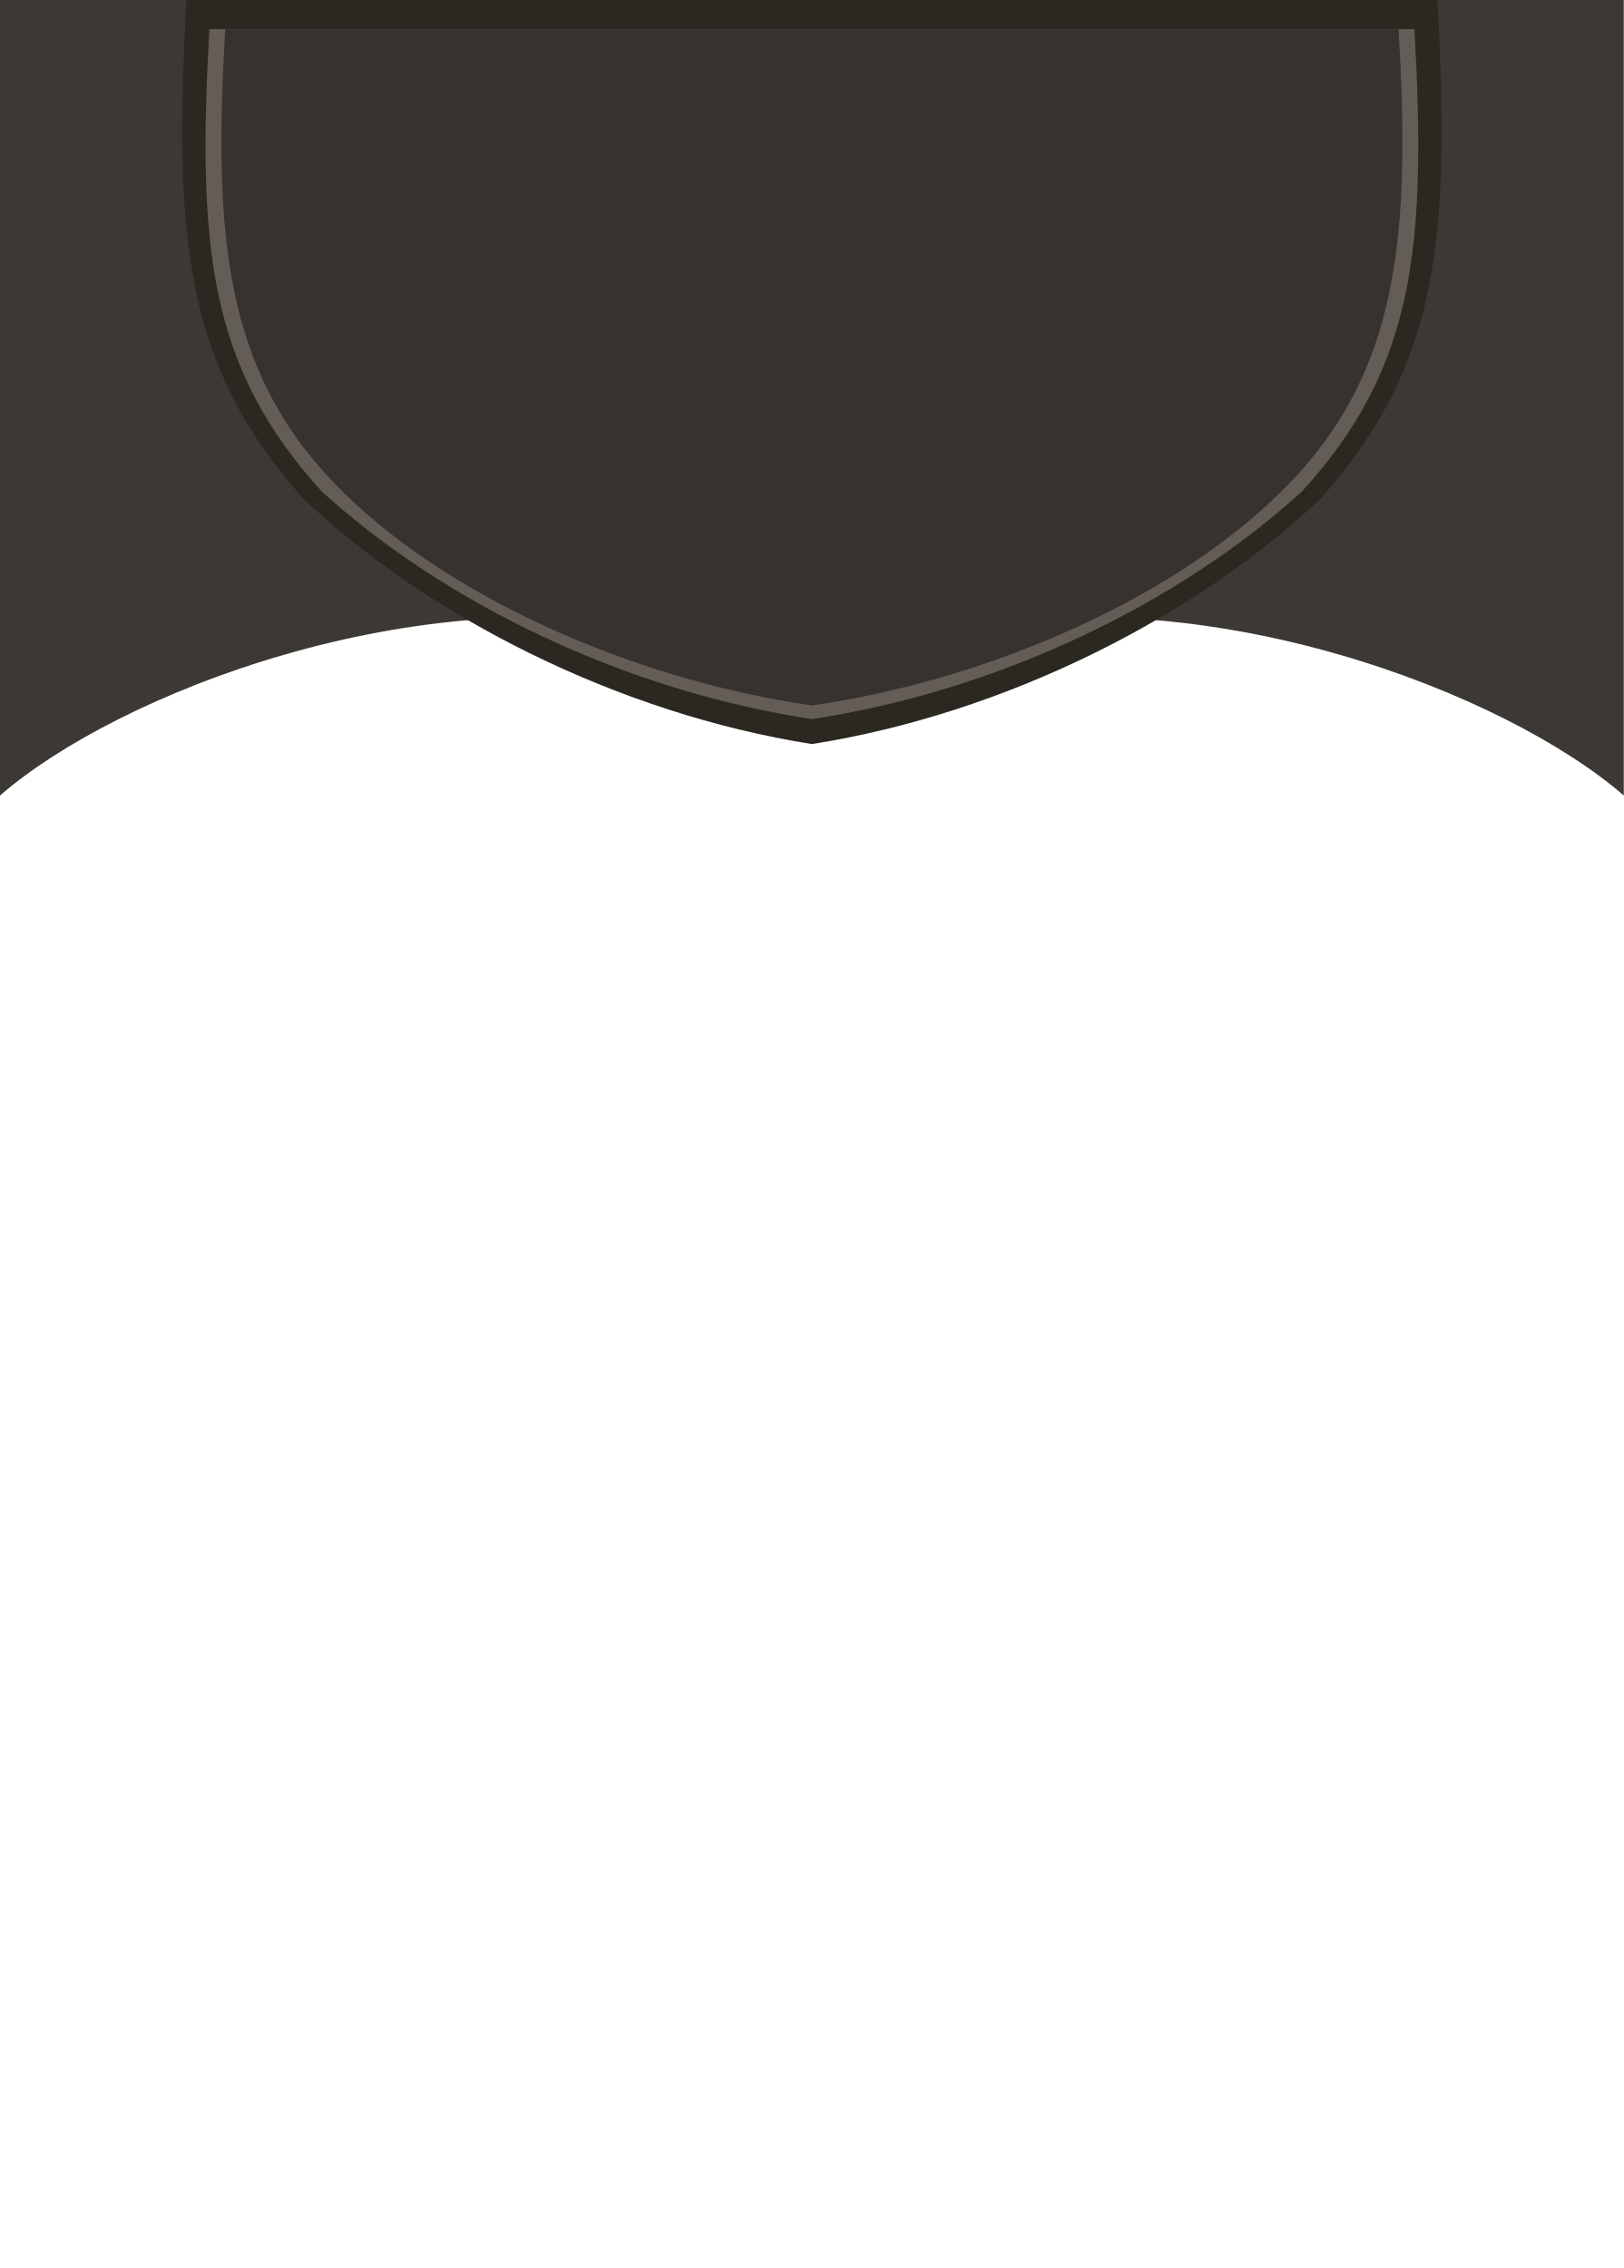
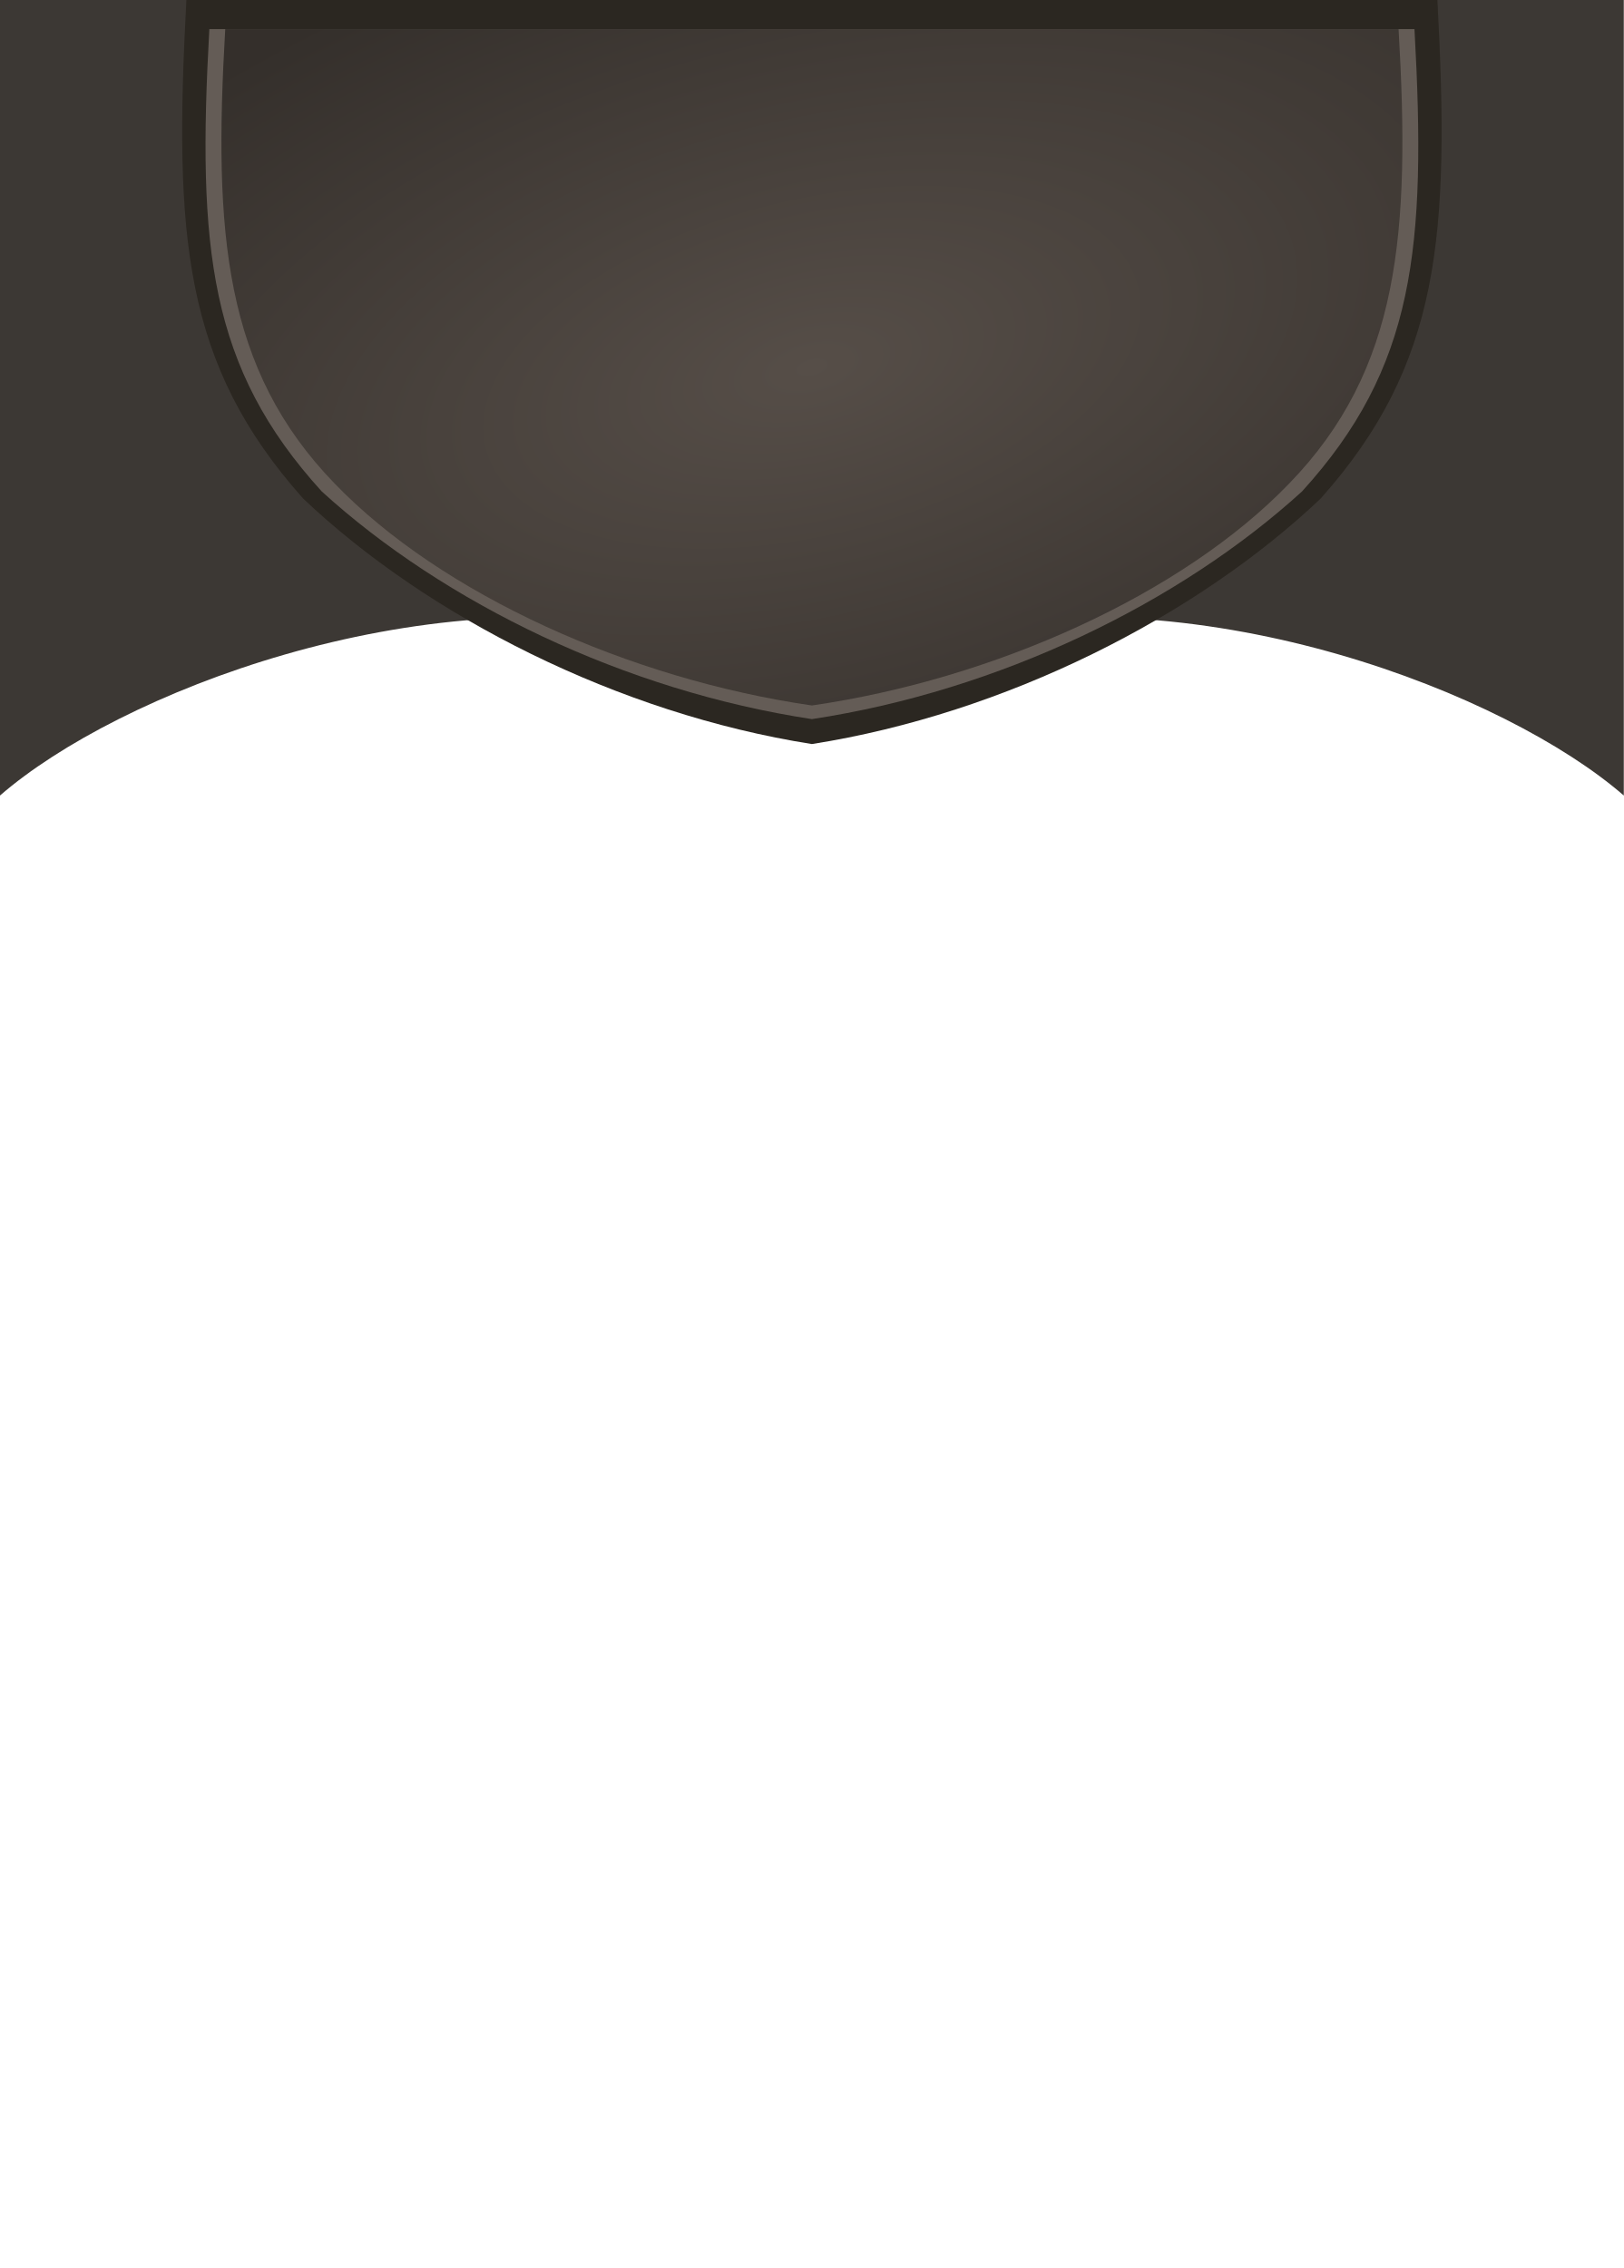
- <svg xmlns="http://www.w3.org/2000/svg" width="63mm" height="88mm" viewBox="0 0 63 88" version="1.1" id="svg3">
-   <defs id="defs3" />
+ <svg xmlns="http://www.w3.org/2000/svg" xmlns:xlink="http://www.w3.org/1999/xlink" width="63mm" height="88mm" viewBox="0 0 63 88" version="1.1" id="svg3">
+   <defs id="defs3">
+     <linearGradient id="linearGradient1">
+       <stop style="stop-color:#564e48;stop-opacity:1;" offset="0" id="stop1" />
+       <stop style="stop-color:#342f2b;stop-opacity:1;" offset="1" id="stop2" />
+     </linearGradient>
+     <radialGradient xlink:href="#linearGradient1" id="radialGradient2" cx="31.5" cy="14.251" fx="31.5" fy="14.251" r="22.909" gradientTransform="matrix(1.631433,-0.4044922,0.2014199,0.812384,-22.76057,15.4152)" gradientUnits="userSpaceOnUse" />
+   </defs>
  <path id="rect1" style="fill:#3c3834;stroke-width:0.304;fill-opacity:1" d="M 0 -6.6639056e-05 L 0 30.867 C 4.572 26.894 16.167 22.369 26.282 24.487 C 28.685 26.084 30.569 26.863 31.5 26.293 C 32.431 26.863 34.314 26.084 36.718 24.487 C 46.833 22.369 58.428 26.894 63 30.867 L 63 -6.6639056e-05 L 0 -6.6639056e-05 z " />
  <path id="rect2" style="fill:#2b2721;fill-opacity:1;stroke-width:0.271" d="M 7.232,-6.6581821e-5 C 6.741,9.168 7.112,14.125 11.763,19.346 16.582,23.916 23.971,27.684 31.5,28.87 39.028,27.684 46.418,23.916 51.238,19.346 55.888,14.125 56.259,9.168 55.768,-6.6581821e-5 H 31.5 Z" />
  <path id="path2" style="fill:#645c56;fill-opacity:1;stroke-width:0.256" d="m 8.122,1.129 c -0.474,8.502 -0.009,13.136 4.363,17.941 4.755,4.332 11.762,7.733 19.015,8.832 7.253,-1.099 14.259,-4.501 19.015,-8.833 4.372,-4.805 4.838,-9.438 4.364,-17.94 H 31.5 Z" />
-   <path id="path3" style="fill:#37322e;fill-opacity:1;stroke-width:0.244" d="M 8.739,1.129 C 8.278,9.029 8.687,14.334 12.988,18.766 c 4.141,4.296 11.451,7.585 18.512,8.607 7.061,-1.021 14.372,-4.31 18.513,-8.607 4.301,-4.431 4.71,-9.736 4.249,-17.637 z" />
+   <path id="path3" style="fill:url(#radialGradient2);fill-opacity:1;stroke-width:0.244" d="M 8.739,1.129 C 8.278,9.029 8.687,14.334 12.988,18.766 c 4.141,4.296 11.451,7.585 18.512,8.607 7.061,-1.021 14.372,-4.31 18.513,-8.607 4.301,-4.431 4.71,-9.736 4.249,-17.637 z" />
</svg>
